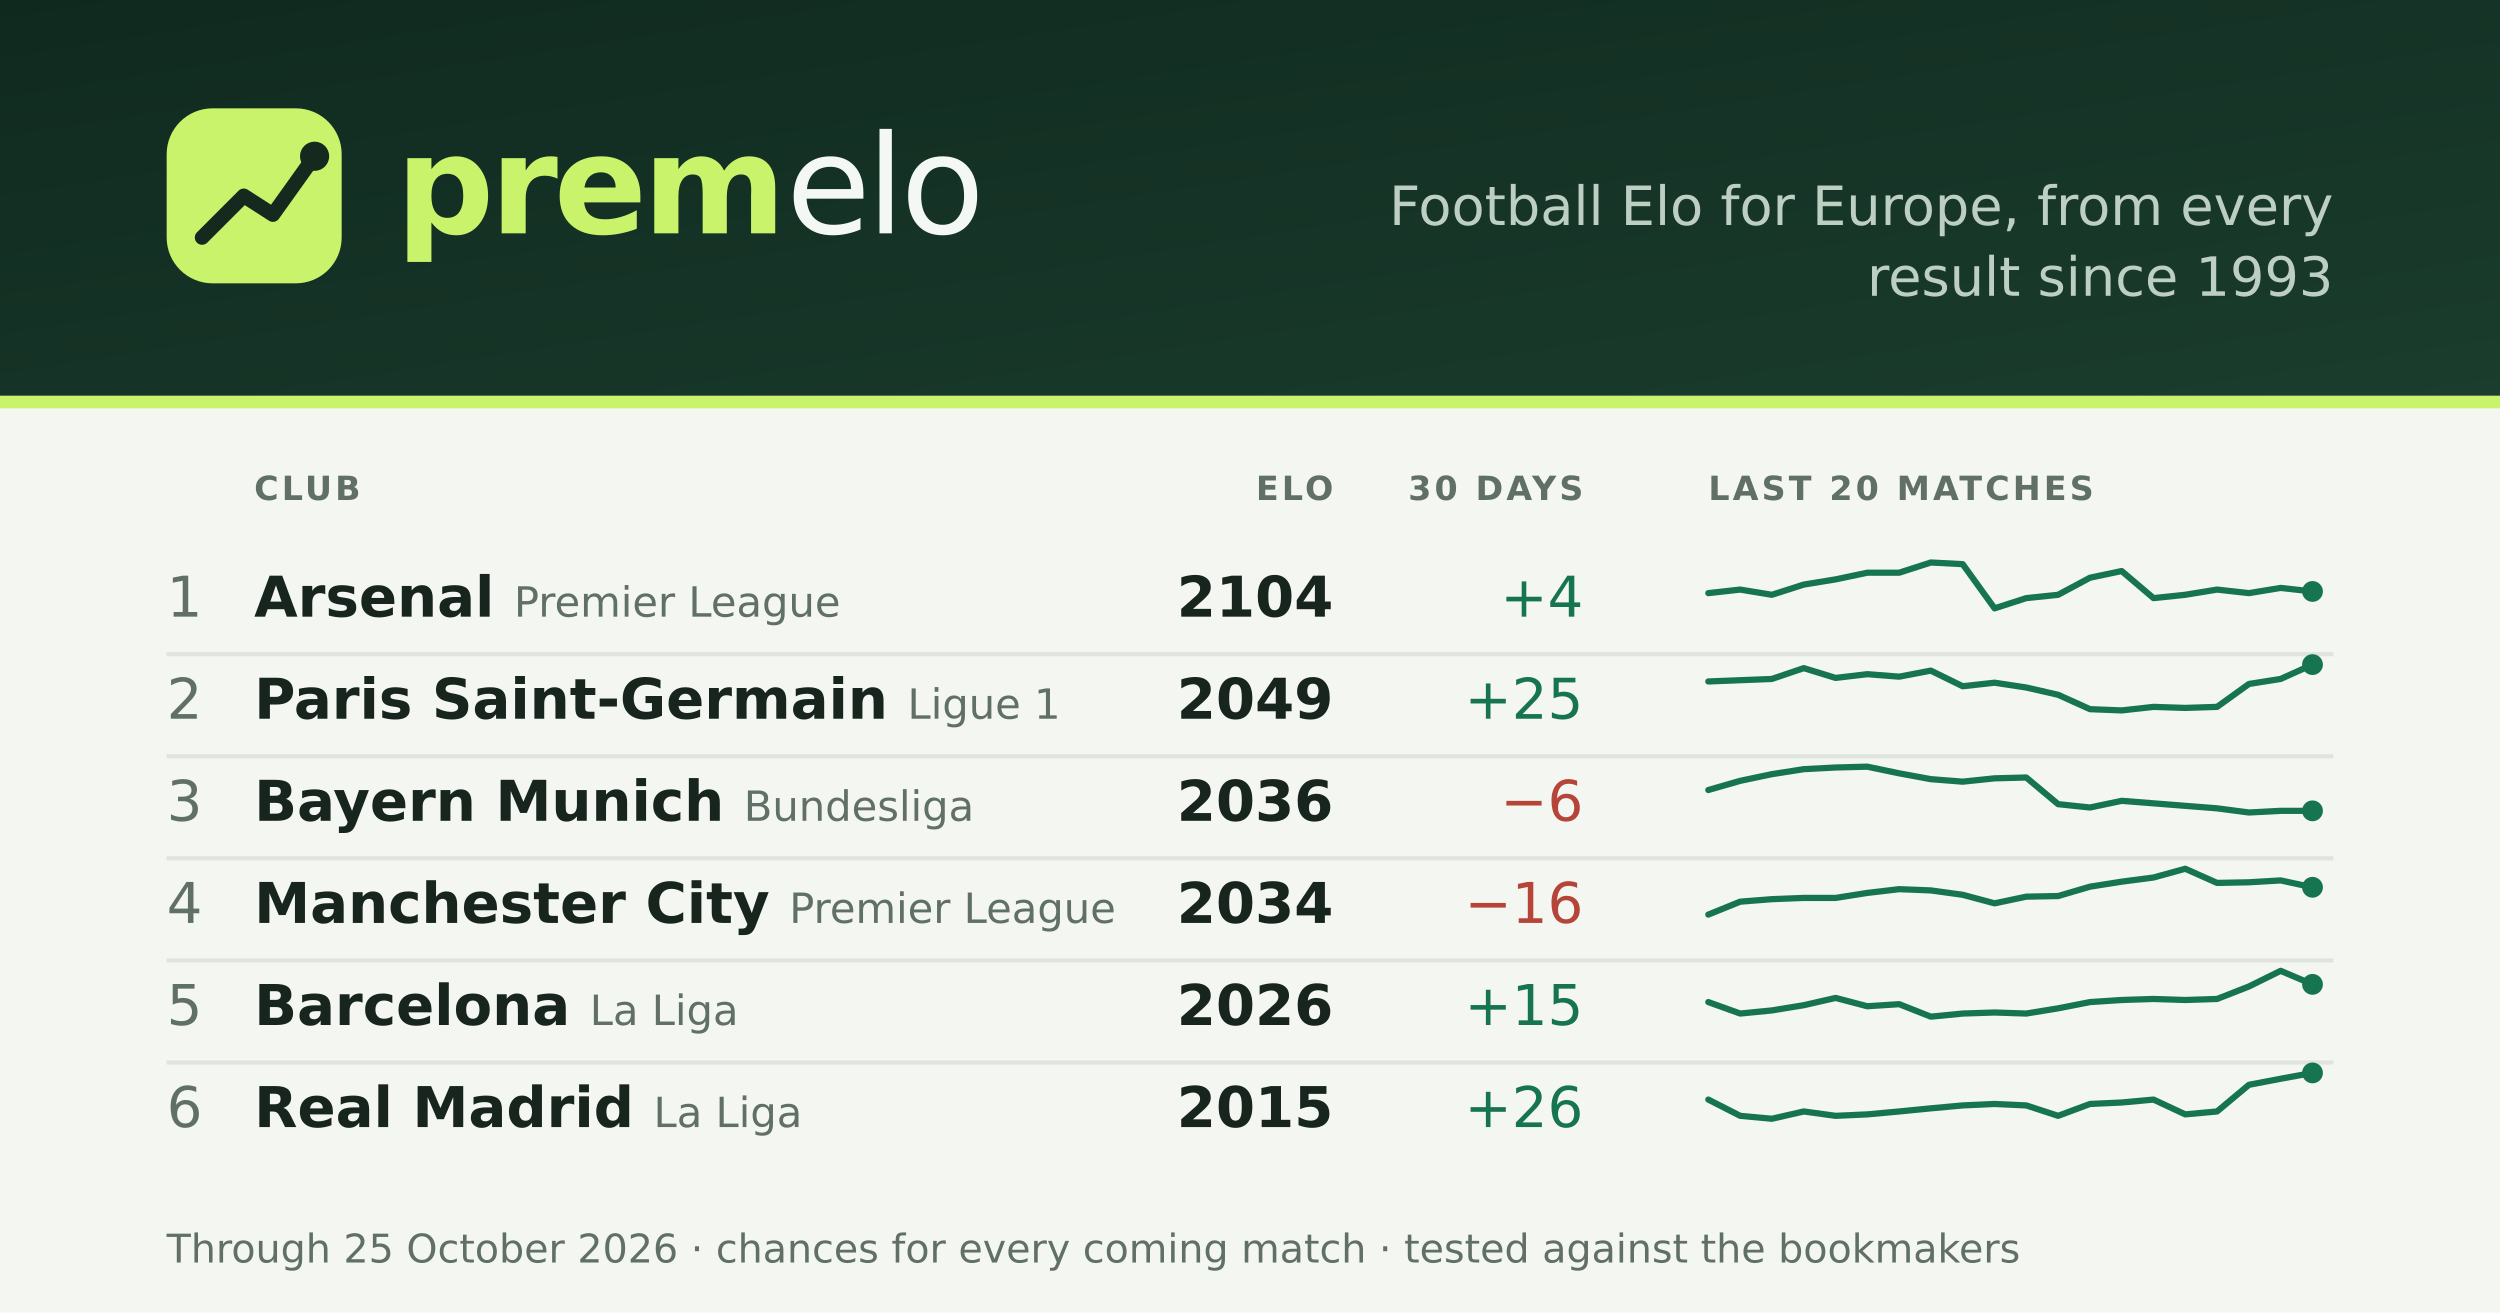
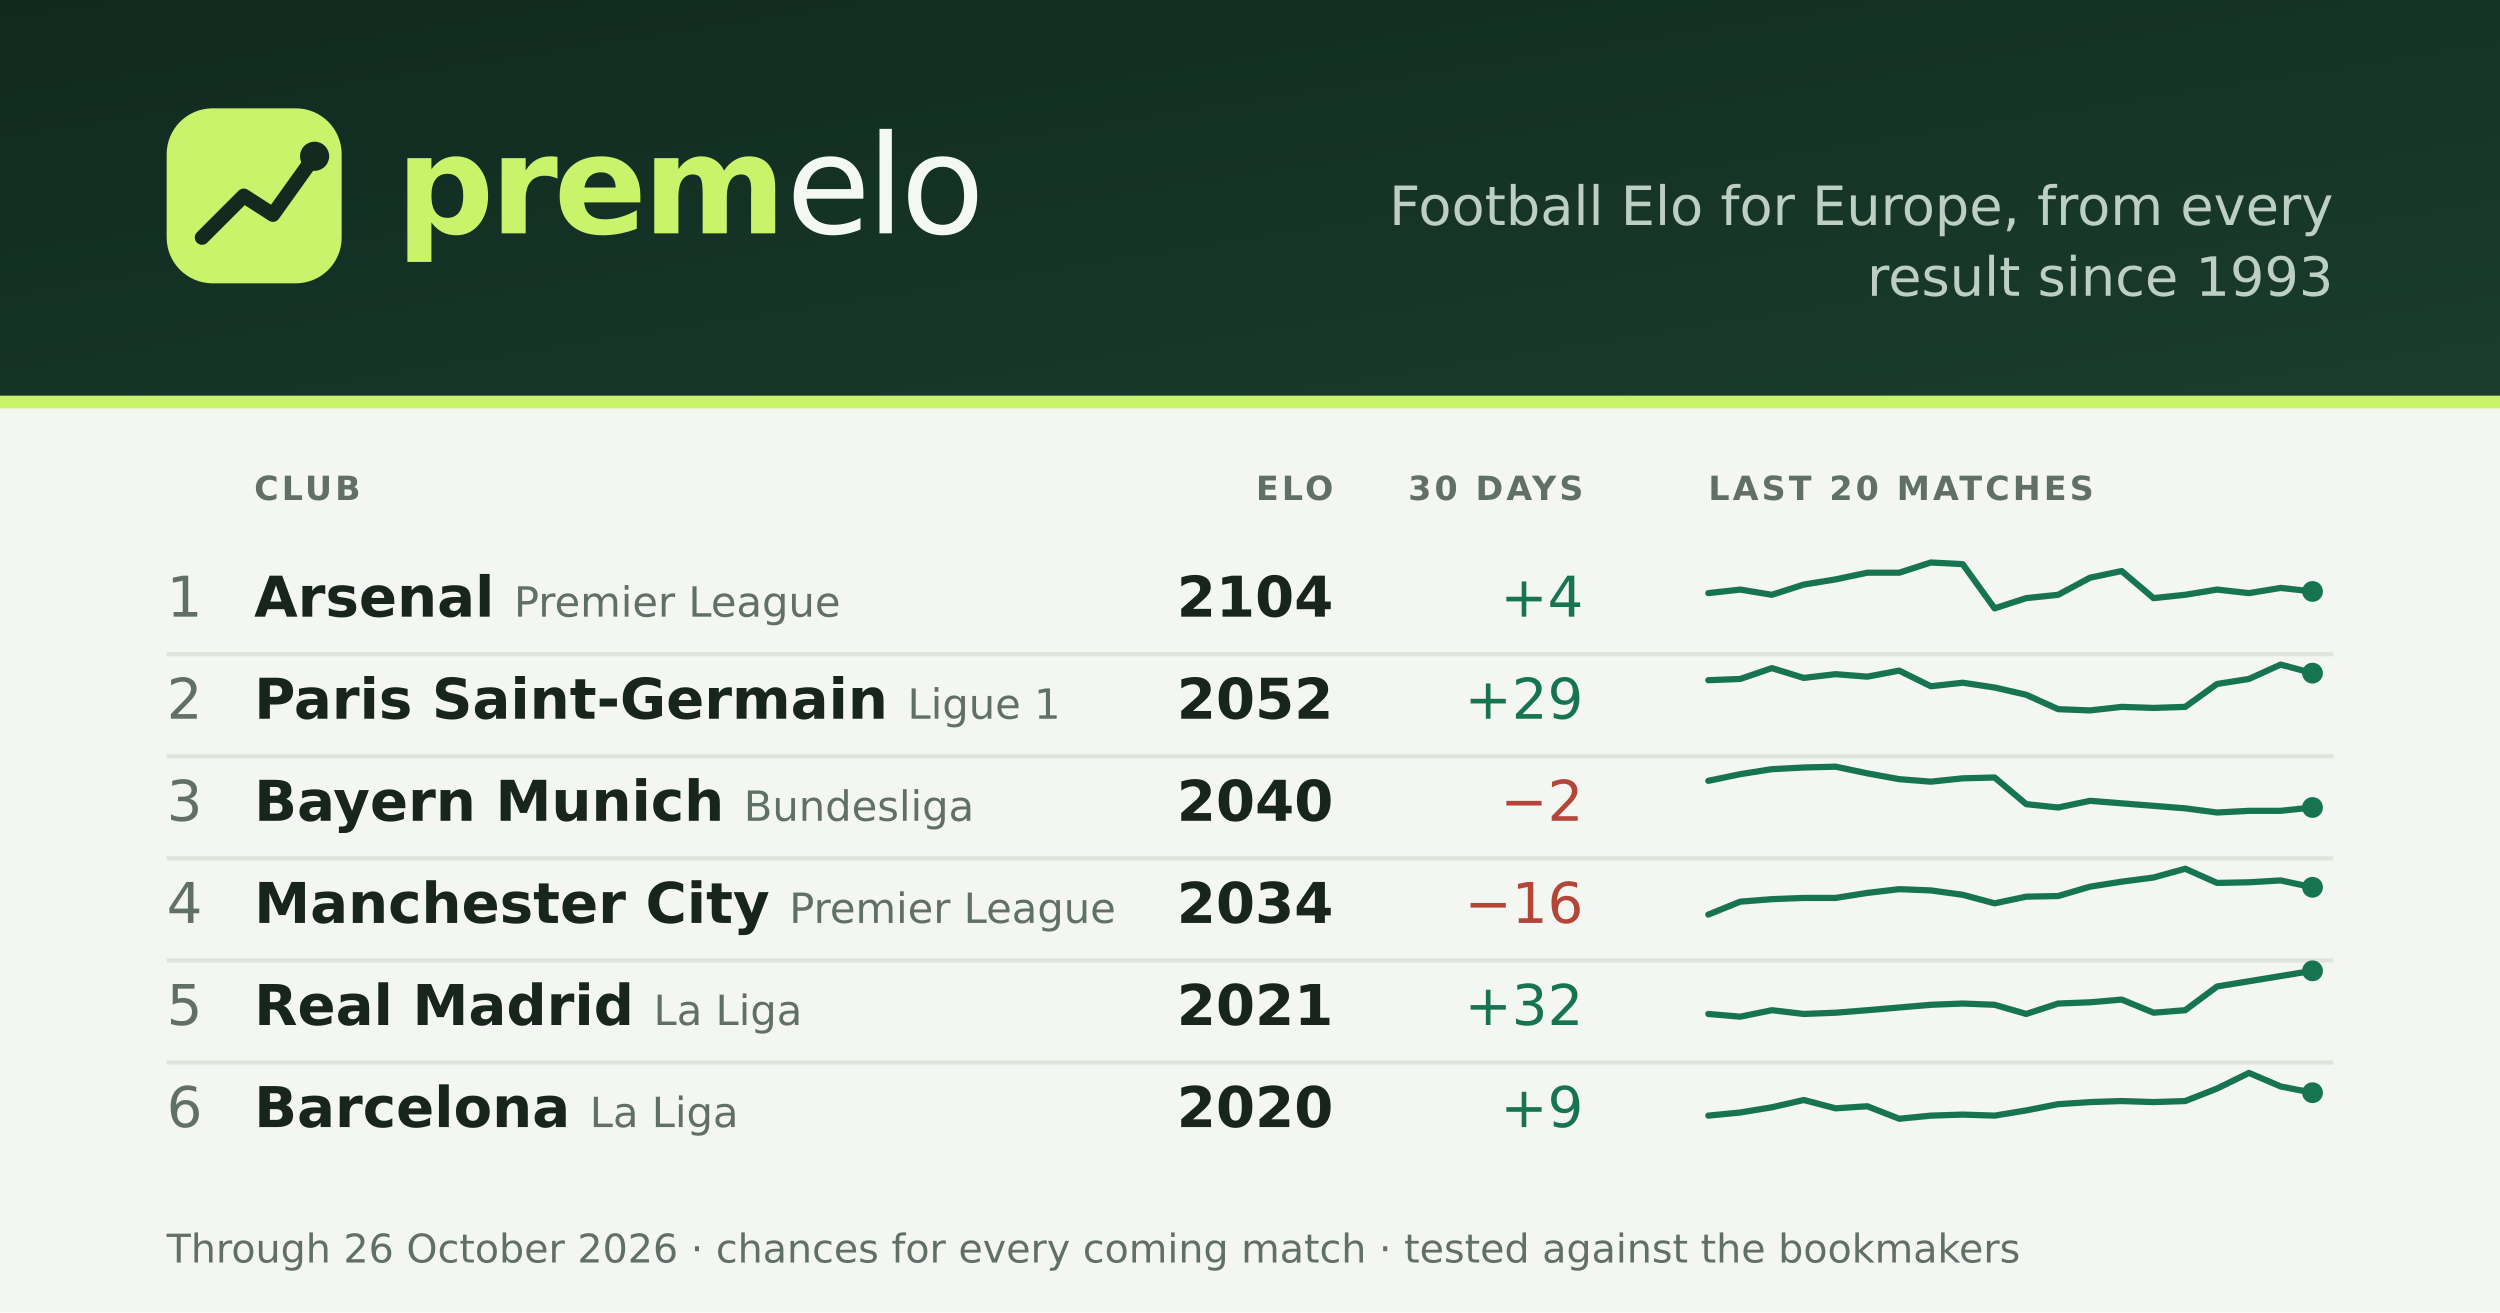
<svg xmlns="http://www.w3.org/2000/svg" width="1200" height="630" viewBox="0 0 1200 630" font-family="DejaVu Sans, sans-serif">
  <defs>
    <linearGradient id="hd" x1="0" y1="0" x2="1" y2="1">
      <stop offset="0" stop-color="#10291f" />
      <stop offset="1" stop-color="#1a3d2d" />
    </linearGradient>
  </defs>
  <rect width="1200" height="630" fill="#f4f6f1" />
  <rect width="1200" height="190" fill="url(#hd)" />
  <rect y="190" width="1200" height="6" fill="#c8f36a" />
  <rect x="80" y="52" width="84" height="84" rx="22" fill="#c8f36a" />
  <path d="M97 114L117 94L131 103L151 75" fill="none" stroke="#15291f" stroke-width="7" stroke-linecap="round" stroke-linejoin="round" />
  <circle cx="151" cy="75" r="7" fill="#15291f" />
  <text x="190" y="112" font-size="66" fill="#f4f8f4" letter-spacing="-2">
    <tspan fill="#c8f36a" font-weight="bold">prem</tspan>elo</text>
  <text x="1120" y="108" font-size="26" fill="#bdcfc3" text-anchor="end">Football Elo for Europe, from every</text>
  <text x="1120" y="142" font-size="26" fill="#bdcfc3" text-anchor="end">result since 1993</text>
  <g font-size="16" fill="#617067" font-weight="bold" letter-spacing="1.5">
    <text x="122" y="240">CLUB</text>
    <text x="640" y="240" text-anchor="end">ELO</text>
    <text x="760" y="240" text-anchor="end">30 DAYS</text>
    <text x="820" y="240">LAST 20 MATCHES</text>
  </g>
  <g font-size="27">
    <text x="80" y="296" fill="#617067">1</text>
    <text x="122" y="296" fill="#17251e" font-weight="600">Arsenal <tspan fill="#617067" font-size="20" font-weight="normal">Premier League</tspan>
    </text>
    <text x="640" y="296" fill="#17251e" font-weight="bold" text-anchor="end">2104</text>
    <text x="760" y="296" fill="#167450" text-anchor="end">+4</text>
    <polyline points="820.0,284.7 835.3,283.0 850.5,285.5 865.8,280.6 881.1,278.1 896.3,274.9 911.6,274.9 926.8,270.0 942.1,270.8 957.4,292.0 972.6,287.1 987.9,285.5 1003.2,277.3 1018.4,274.1 1033.7,287.1 1048.9,285.5 1064.2,283.0 1079.5,284.7 1094.7,282.2 1110.0,283.9" fill="none" stroke="#167451" stroke-width="3" stroke-linejoin="round" stroke-linecap="round" />
    <circle cx="1110.0" cy="283.9" r="5" fill="#167451" />
    <line x1="80" x2="1120" y1="314" y2="314" stroke="#dfe5dc" stroke-width="2" />
    <text x="80" y="345" fill="#617067">2</text>
    <text x="122" y="345" fill="#17251e" font-weight="600">Paris Saint-Germain <tspan fill="#617067" font-size="20" font-weight="normal">Ligue 1</tspan>
    </text>
-     <text x="640" y="345" fill="#17251e" font-weight="bold" text-anchor="end">2049</text>
-     <text x="760" y="345" fill="#167450" text-anchor="end">+25</text>
-     <polyline points="820.0,327.1 835.3,326.5 850.5,325.9 865.8,320.7 881.1,325.4 896.3,323.6 911.6,324.8 926.8,321.9 942.1,329.4 957.4,327.7 972.6,330.0 987.9,333.5 1003.2,340.4 1018.4,341.0 1033.7,339.3 1048.9,339.8 1064.2,339.3 1079.5,328.3 1094.7,325.9 1110.0,319.0" fill="none" stroke="#167451" stroke-width="3" stroke-linejoin="round" stroke-linecap="round" />
-     <circle cx="1110.0" cy="319.0" r="5" fill="#167451" />
+     <text x="640" y="345" fill="#17251e" font-weight="bold" text-anchor="end">2052</text>
+     <text x="760" y="345" fill="#167450" text-anchor="end">+29</text>
+     <polyline points="820.0,326.5 835.3,325.9 850.5,320.7 865.8,325.4 881.1,323.6 896.3,324.8 911.6,321.9 926.8,329.4 942.1,327.7 957.4,330.0 972.6,333.5 987.9,340.4 1003.2,341.0 1018.4,339.3 1033.7,339.8 1048.9,339.3 1064.2,328.3 1079.5,325.9 1094.7,319.0 1110.0,323.1" fill="none" stroke="#167451" stroke-width="3" stroke-linejoin="round" stroke-linecap="round" />
+     <circle cx="1110.0" cy="323.1" r="5" fill="#167451" />
    <line x1="80" x2="1120" y1="363" y2="363" stroke="#dfe5dc" stroke-width="2" />
    <text x="80" y="394" fill="#617067">3</text>
    <text x="122" y="394" fill="#17251e" font-weight="600">Bayern Munich <tspan fill="#617067" font-size="20" font-weight="normal">Bundesliga</tspan>
    </text>
-     <text x="640" y="394" fill="#17251e" font-weight="bold" text-anchor="end">2036</text>
-     <text x="760" y="394" fill="#b54439" text-anchor="end">−6</text>
-     <polyline points="820.0,379.2 835.3,374.8 850.5,371.6 865.8,369.2 881.1,368.4 896.3,368.0 911.6,371.2 926.8,374.0 942.1,375.2 957.4,373.6 972.6,373.2 987.9,386.0 1003.2,387.6 1018.4,384.4 1033.7,385.6 1048.9,386.8 1064.2,388.0 1079.5,390.0 1094.7,389.2 1110.0,389.2" fill="none" stroke="#167451" stroke-width="3" stroke-linejoin="round" stroke-linecap="round" />
-     <circle cx="1110.0" cy="389.2" r="5" fill="#167451" />
+     <text x="640" y="394" fill="#17251e" font-weight="bold" text-anchor="end">2040</text>
+     <text x="760" y="394" fill="#b54439" text-anchor="end">−2</text>
+     <polyline points="820.0,374.8 835.3,371.6 850.5,369.2 865.8,368.4 881.1,368.0 896.3,371.2 911.6,374.0 926.8,375.2 942.1,373.6 957.4,373.2 972.6,386.0 987.9,387.6 1003.2,384.4 1018.4,385.6 1033.7,386.8 1048.9,388.0 1064.2,390.0 1079.5,389.2 1094.7,389.2 1110.0,387.6" fill="none" stroke="#167451" stroke-width="3" stroke-linejoin="round" stroke-linecap="round" />
+     <circle cx="1110.0" cy="387.6" r="5" fill="#167451" />
    <line x1="80" x2="1120" y1="412" y2="412" stroke="#dfe5dc" stroke-width="2" />
    <text x="80" y="443" fill="#617067">4</text>
    <text x="122" y="443" fill="#17251e" font-weight="600">Manchester City <tspan fill="#617067" font-size="20" font-weight="normal">Premier League</tspan>
    </text>
    <text x="640" y="443" fill="#17251e" font-weight="bold" text-anchor="end">2034</text>
    <text x="760" y="443" fill="#b54439" text-anchor="end">−16</text>
    <polyline points="820.0,439.0 835.3,432.8 850.5,431.6 865.8,431.0 881.1,431.0 896.3,428.6 911.6,426.8 926.8,427.4 942.1,429.5 957.4,433.6 972.6,430.4 987.9,430.1 1003.2,425.6 1018.4,423.2 1033.7,421.2 1048.9,417.0 1064.2,423.8 1079.5,423.5 1094.7,422.6 1110.0,425.9" fill="none" stroke="#167451" stroke-width="3" stroke-linejoin="round" stroke-linecap="round" />
    <circle cx="1110.0" cy="425.9" r="5" fill="#167451" />
    <line x1="80" x2="1120" y1="461" y2="461" stroke="#dfe5dc" stroke-width="2" />
    <text x="80" y="492" fill="#617067">5</text>
-     <text x="122" y="492" fill="#17251e" font-weight="600">Barcelona <tspan fill="#617067" font-size="20" font-weight="normal">La Liga</tspan>
+     <text x="122" y="492" fill="#17251e" font-weight="600">Real Madrid <tspan fill="#617067" font-size="20" font-weight="normal">La Liga</tspan>
    </text>
-     <text x="640" y="492" fill="#17251e" font-weight="bold" text-anchor="end">2026</text>
-     <text x="760" y="492" fill="#167450" text-anchor="end">+15</text>
-     <polyline points="820.0,481.0 835.3,486.5 850.5,485.0 865.8,482.5 881.1,479.0 896.3,483.0 911.6,482.0 926.8,488.0 942.1,486.5 957.4,486.0 972.6,486.5 987.9,484.0 1003.2,481.0 1018.4,480.0 1033.7,479.5 1048.9,480.0 1064.2,479.5 1079.5,473.5 1094.7,466.0 1110.0,472.5" fill="none" stroke="#167451" stroke-width="3" stroke-linejoin="round" stroke-linecap="round" />
-     <circle cx="1110.0" cy="472.5" r="5" fill="#167451" />
+     <text x="640" y="492" fill="#17251e" font-weight="bold" text-anchor="end">2021</text>
+     <text x="760" y="492" fill="#167450" text-anchor="end">+32</text>
+     <polyline points="820.0,486.7 835.3,488.0 850.5,484.9 865.8,486.7 881.1,486.1 896.3,484.9 911.6,483.6 926.8,482.3 942.1,481.7 957.4,482.3 972.6,486.7 987.9,481.7 1003.2,481.1 1018.4,479.8 1033.7,486.1 1048.9,484.9 1064.2,473.5 1079.5,471.0 1094.7,468.5 1110.0,466.0" fill="none" stroke="#167451" stroke-width="3" stroke-linejoin="round" stroke-linecap="round" />
+     <circle cx="1110.0" cy="466.0" r="5" fill="#167451" />
    <line x1="80" x2="1120" y1="510" y2="510" stroke="#dfe5dc" stroke-width="2" />
    <text x="80" y="541" fill="#617067">6</text>
-     <text x="122" y="541" fill="#17251e" font-weight="600">Real Madrid <tspan fill="#617067" font-size="20" font-weight="normal">La Liga</tspan>
+     <text x="122" y="541" fill="#17251e" font-weight="600">Barcelona <tspan fill="#617067" font-size="20" font-weight="normal">La Liga</tspan>
    </text>
-     <text x="640" y="541" fill="#17251e" font-weight="bold" text-anchor="end">2015</text>
-     <text x="760" y="541" fill="#167450" text-anchor="end">+26</text>
-     <polyline points="820.0,527.8 835.3,535.6 850.5,537.0 865.8,533.5 881.1,535.6 896.3,534.9 911.6,533.5 926.8,532.0 942.1,530.6 957.4,529.9 972.6,530.6 987.9,535.6 1003.2,529.9 1018.4,529.2 1033.7,527.8 1048.9,534.9 1064.2,533.5 1079.5,520.7 1094.7,517.8 1110.0,515.0" fill="none" stroke="#167451" stroke-width="3" stroke-linejoin="round" stroke-linecap="round" />
-     <circle cx="1110.0" cy="515.0" r="5" fill="#167451" />
+     <text x="640" y="541" fill="#17251e" font-weight="bold" text-anchor="end">2020</text>
+     <text x="760" y="541" fill="#167450" text-anchor="end">+9</text>
+     <polyline points="820.0,535.5 835.3,534.0 850.5,531.5 865.8,528.0 881.1,532.0 896.3,531.0 911.6,537.0 926.8,535.5 942.1,535.0 957.4,535.5 972.6,533.0 987.9,530.0 1003.2,529.0 1018.4,528.5 1033.7,529.0 1048.9,528.5 1064.2,522.5 1079.5,515.0 1094.7,521.5 1110.0,524.5" fill="none" stroke="#167451" stroke-width="3" stroke-linejoin="round" stroke-linecap="round" />
+     <circle cx="1110.0" cy="524.5" r="5" fill="#167451" />
  </g>
-   <text x="80" y="606" font-size="19" fill="#617067">Through 25 October 2026 · chances for every coming match · tested against the bookmakers</text>
+   <text x="80" y="606" font-size="19" fill="#617067">Through 26 October 2026 · chances for every coming match · tested against the bookmakers</text>
</svg>
